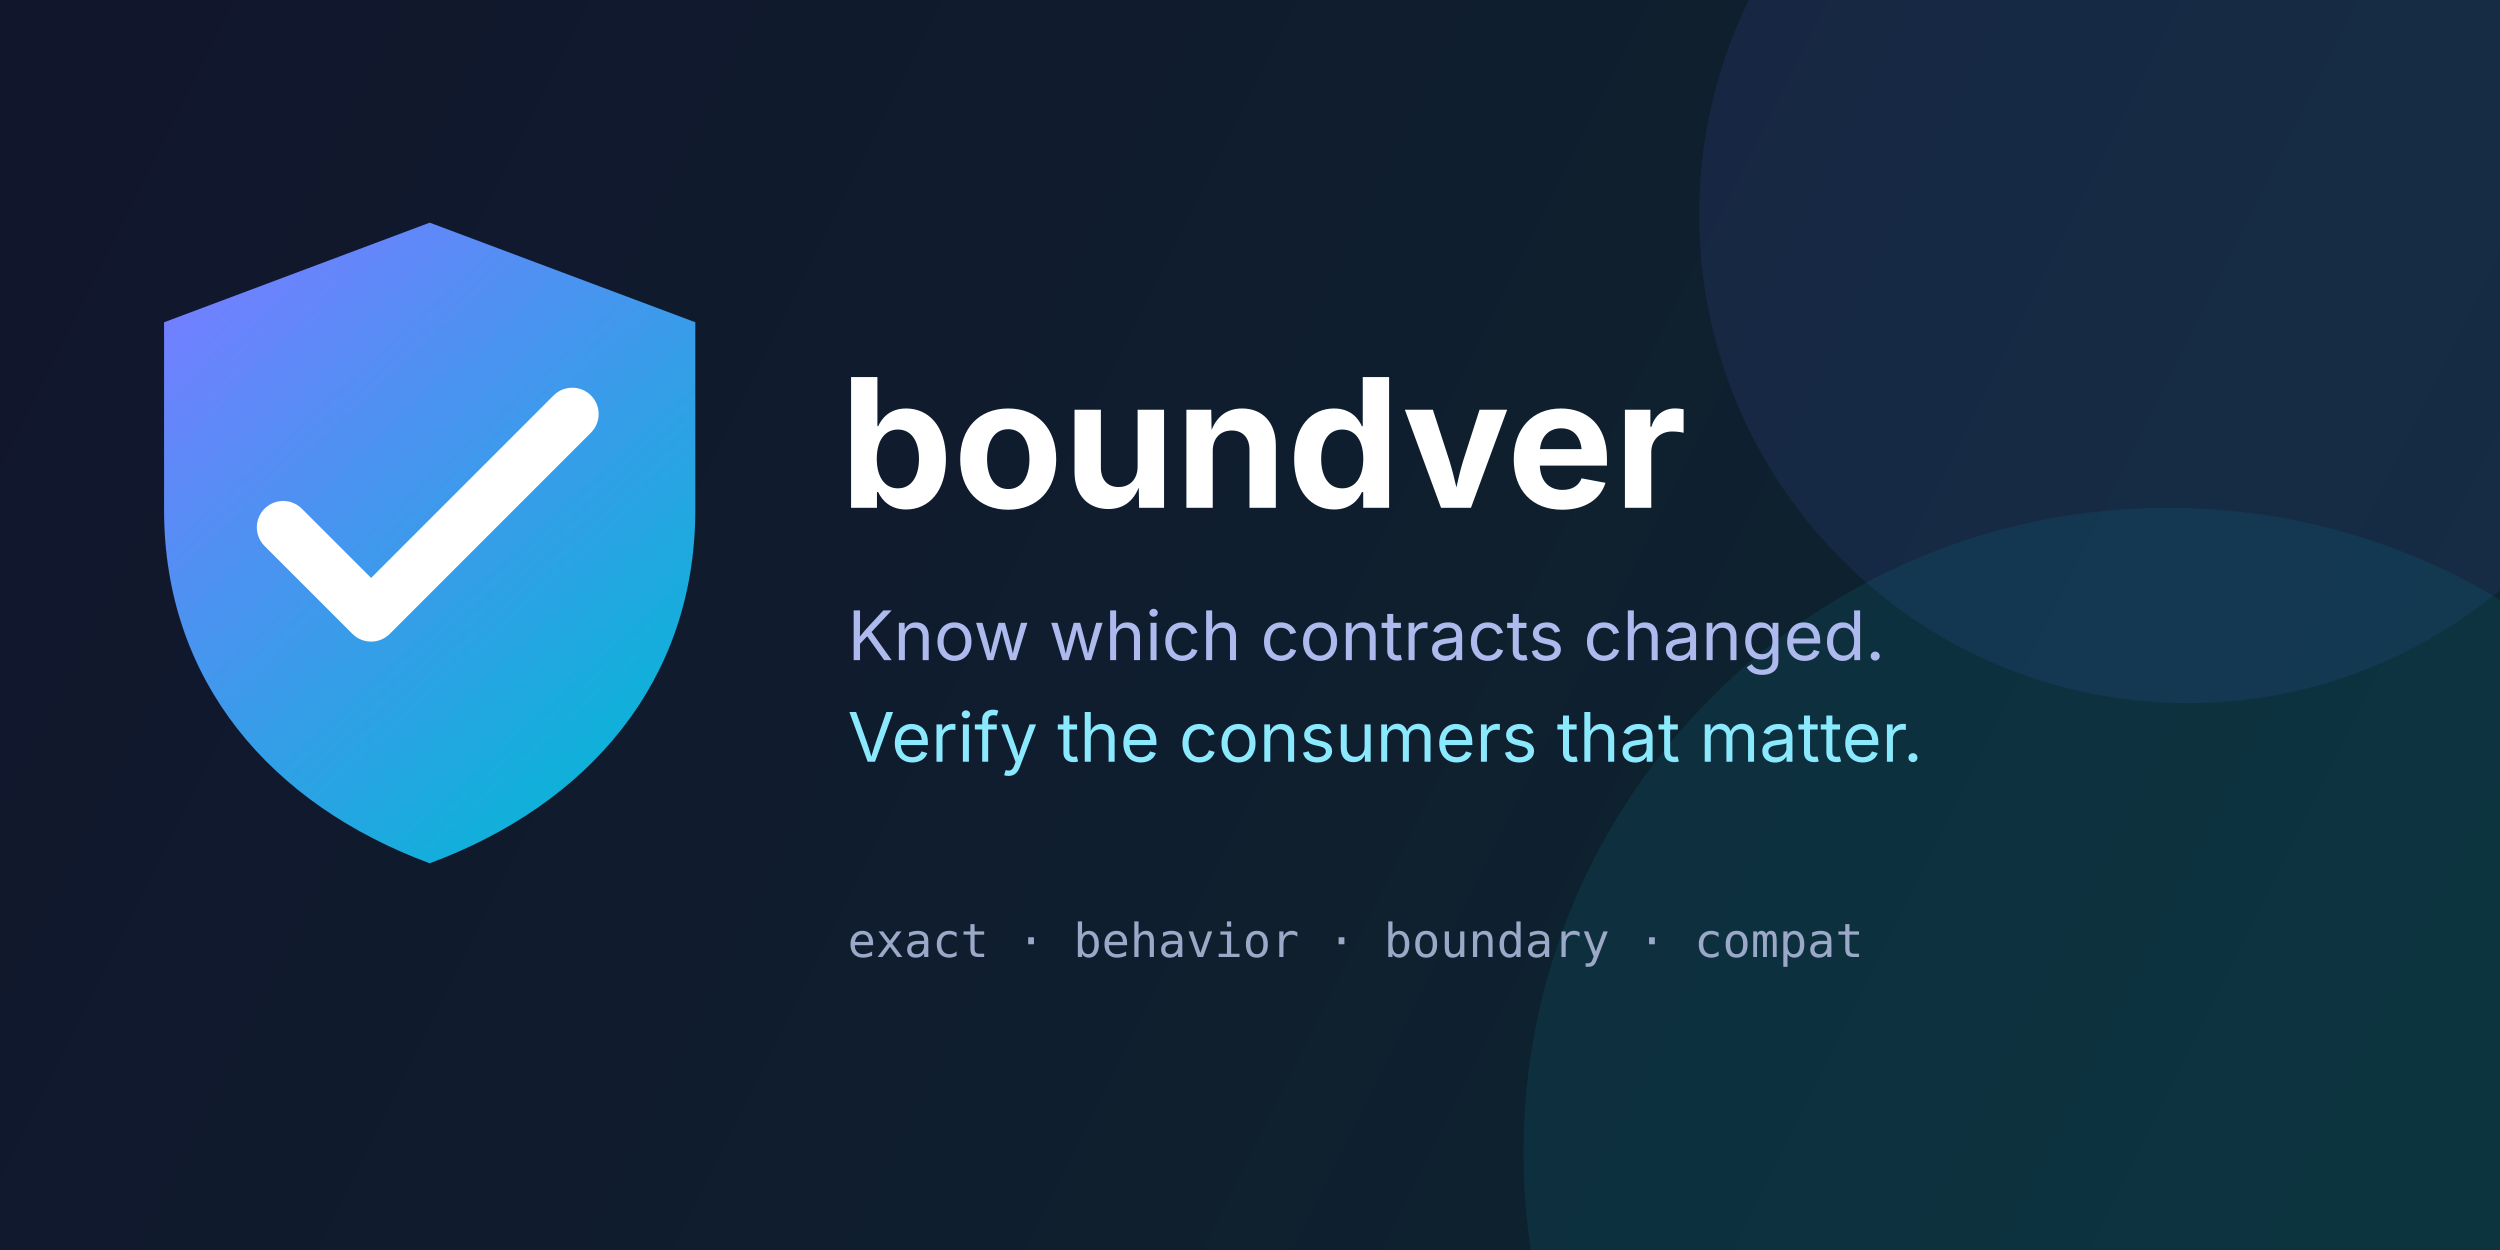
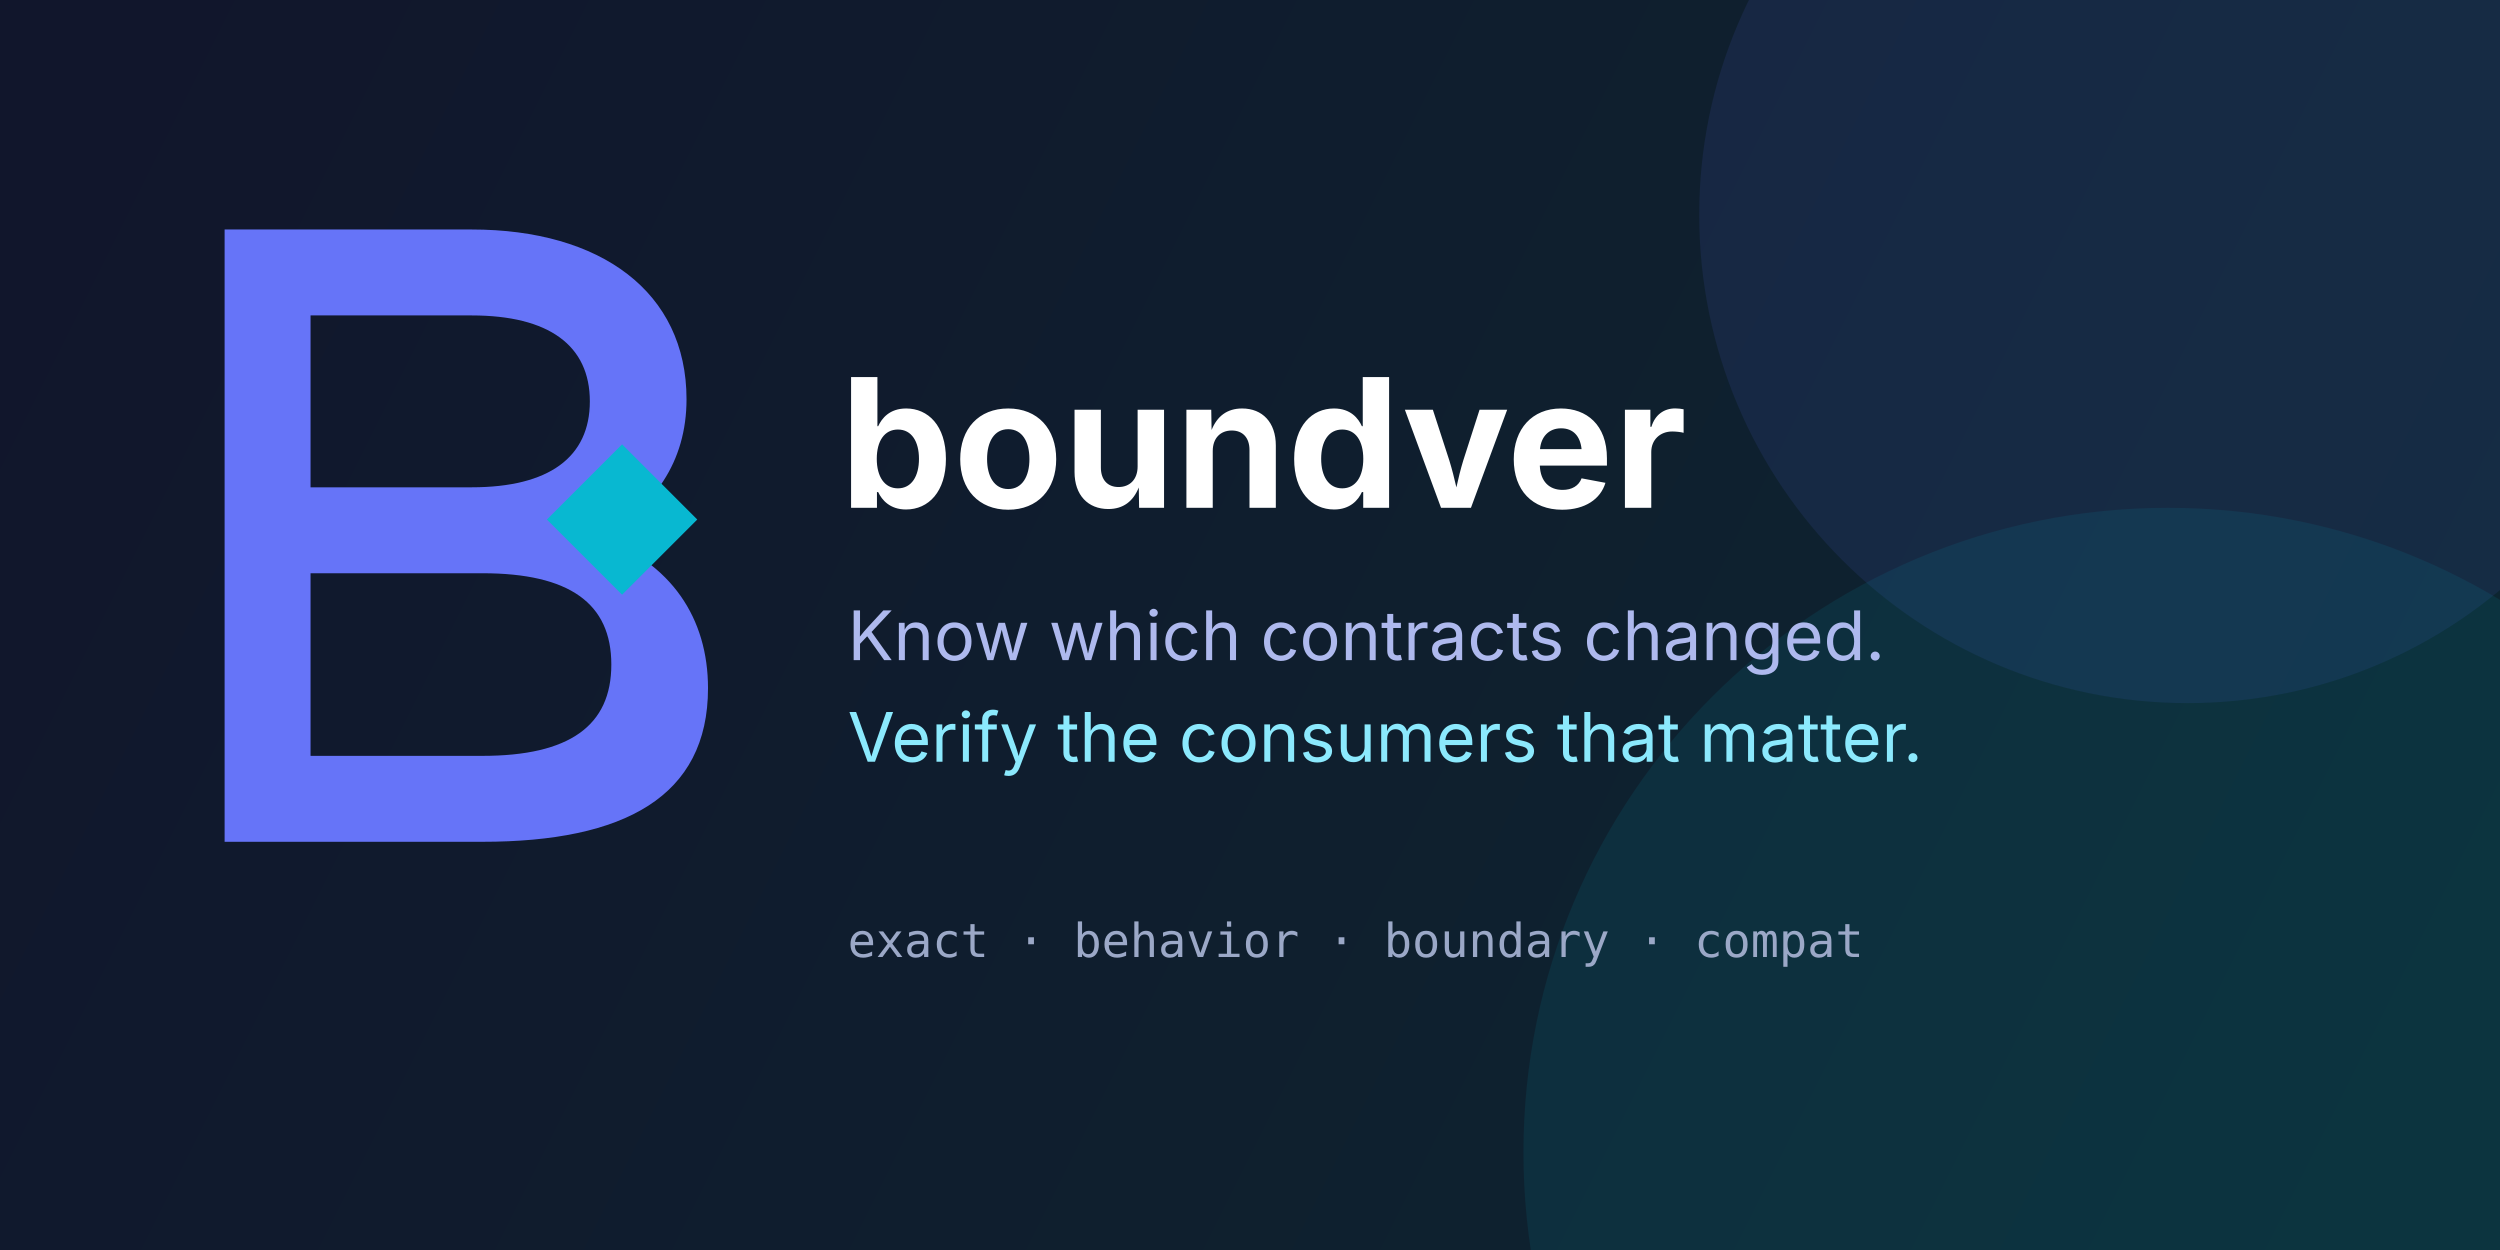
<svg xmlns="http://www.w3.org/2000/svg" viewBox="0 0 1280 640" role="img" aria-labelledby="title desc">
  <defs>
    <linearGradient id="background" x1="60" y1="30" x2="1220" y2="610" gradientUnits="userSpaceOnUse">
      <stop stop-color="#11162c" />
      <stop offset="1" stop-color="#0d2630" />
    </linearGradient>
-     <linearGradient id="mark" x1="98" y1="154" x2="342" y2="420" gradientUnits="userSpaceOnUse">
-       <stop stop-color="#7180ff" />
-       <stop offset="1" stop-color="#00b8d4" />
-     </linearGradient>
  </defs>
  <rect width="1280" height="640" fill="url(#background)" />
  <circle cx="1120" cy="110" r="250" fill="#4051b5" opacity=".16" />
  <circle cx="1110" cy="590" r="330" fill="#00b8d4" opacity=".09" />
-   <path fill="url(#mark)" d="M220 114 356 165v96c0 88-55 151-136 181-81-30-136-93-136-181v-96l136-51Z" />
-   <path fill="none" stroke="#fff" stroke-linecap="round" stroke-linejoin="round" stroke-width="27" d="m145 270 45 45 103-103" />
+   <g transform="translate(60 90) scale(5.5)">
+     <path fill="#6674f8" fill-rule="evenodd" d="M10 5h23c12 0 20 5.8 20 15.8 0 5.8-3 10.2-8.2 12.8C51.6 36 55 41.2 55 47.7 55 57.8 47.2 62 34 62H10V5Zm8 8v16h15c7.2 0 11-2.8 11-8s-3.8-8-11-8H18Zm0 24v17h16c8.1 0 12-2.8 12-8.5S42.1 37 34 37H18Z" />
+     <path fill="#08b8d1" d="m40 32 7-7 7 7-7 7-7-7Z" />
+   </g>
  <text x="430" y="260" fill="#fff" font-family="Inter, Segoe UI, sans-serif" font-size="92" font-weight="750">boundver</text>
  <text x="434" y="338" fill="#aeb9ee" font-family="Inter, Segoe UI, sans-serif" font-size="35">Know which contracts changed.</text>
  <text x="434" y="390" fill="#8be9fd" font-family="Inter, Segoe UI, sans-serif" font-size="35">Verify the consumers that matter.</text>
  <text x="434" y="490" fill="#9ba8c7" font-family="ui-monospace, Consolas, monospace" font-size="24">exact · behavior · boundary · compat</text>
</svg>
